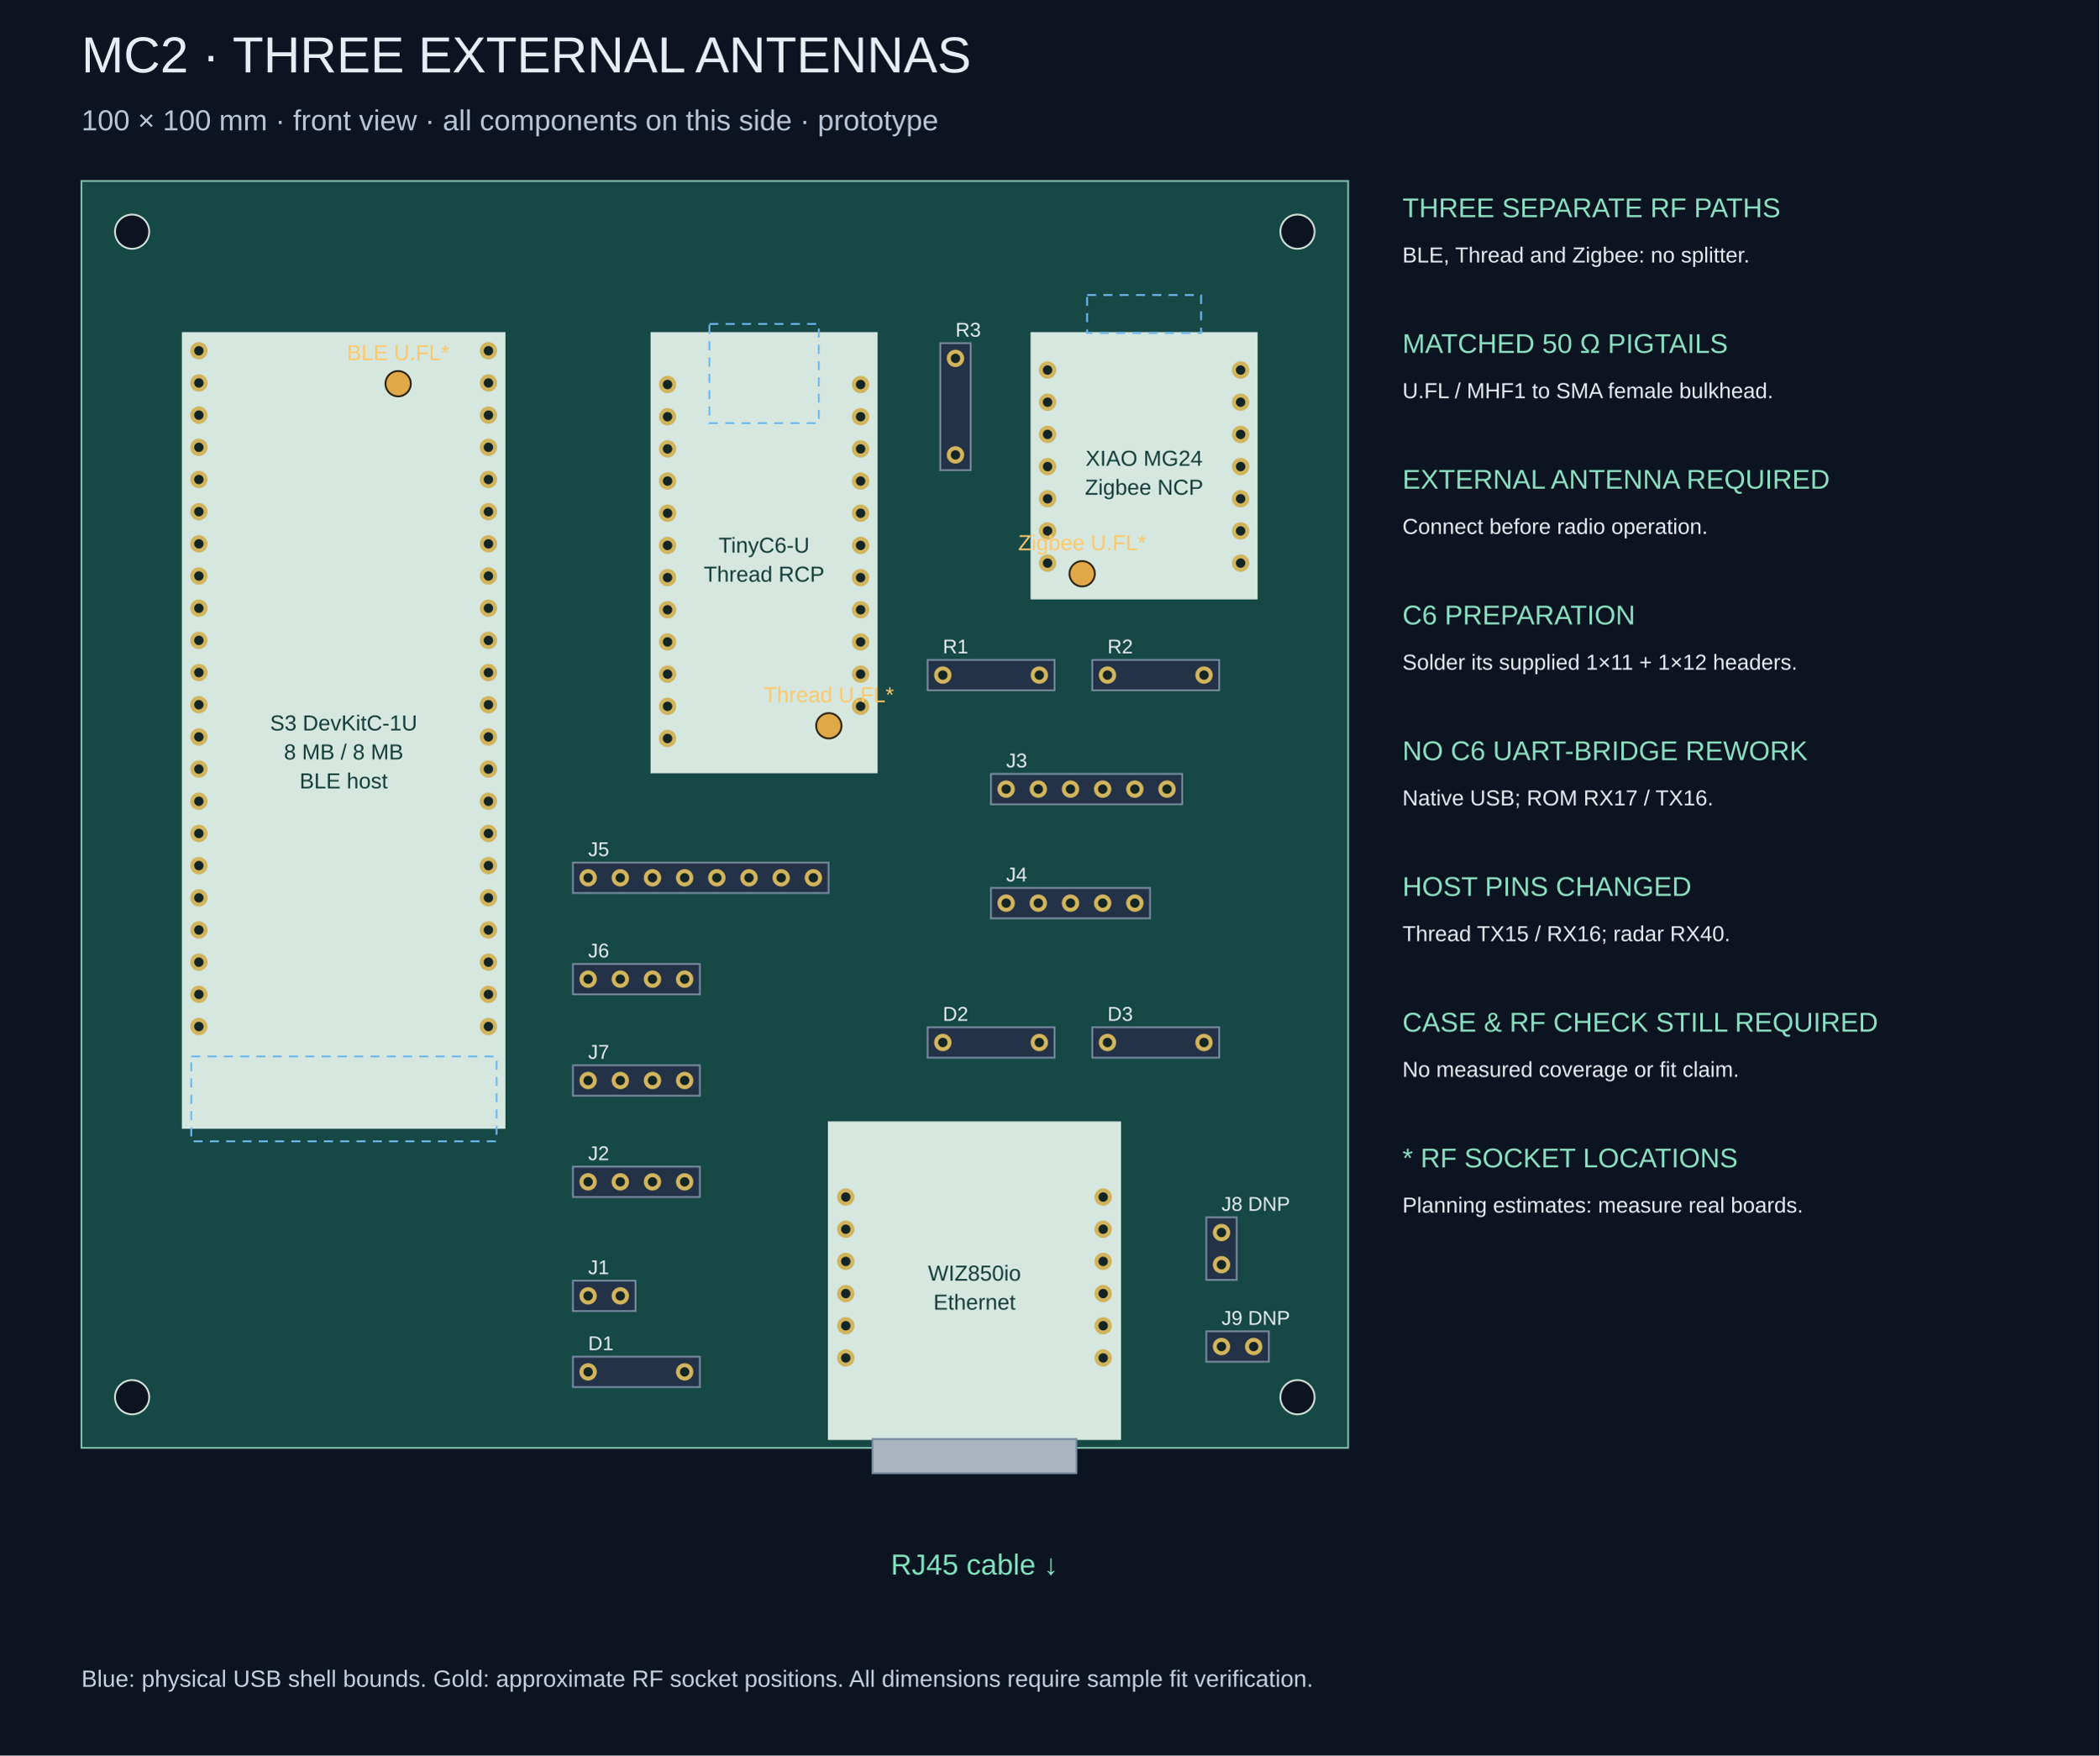
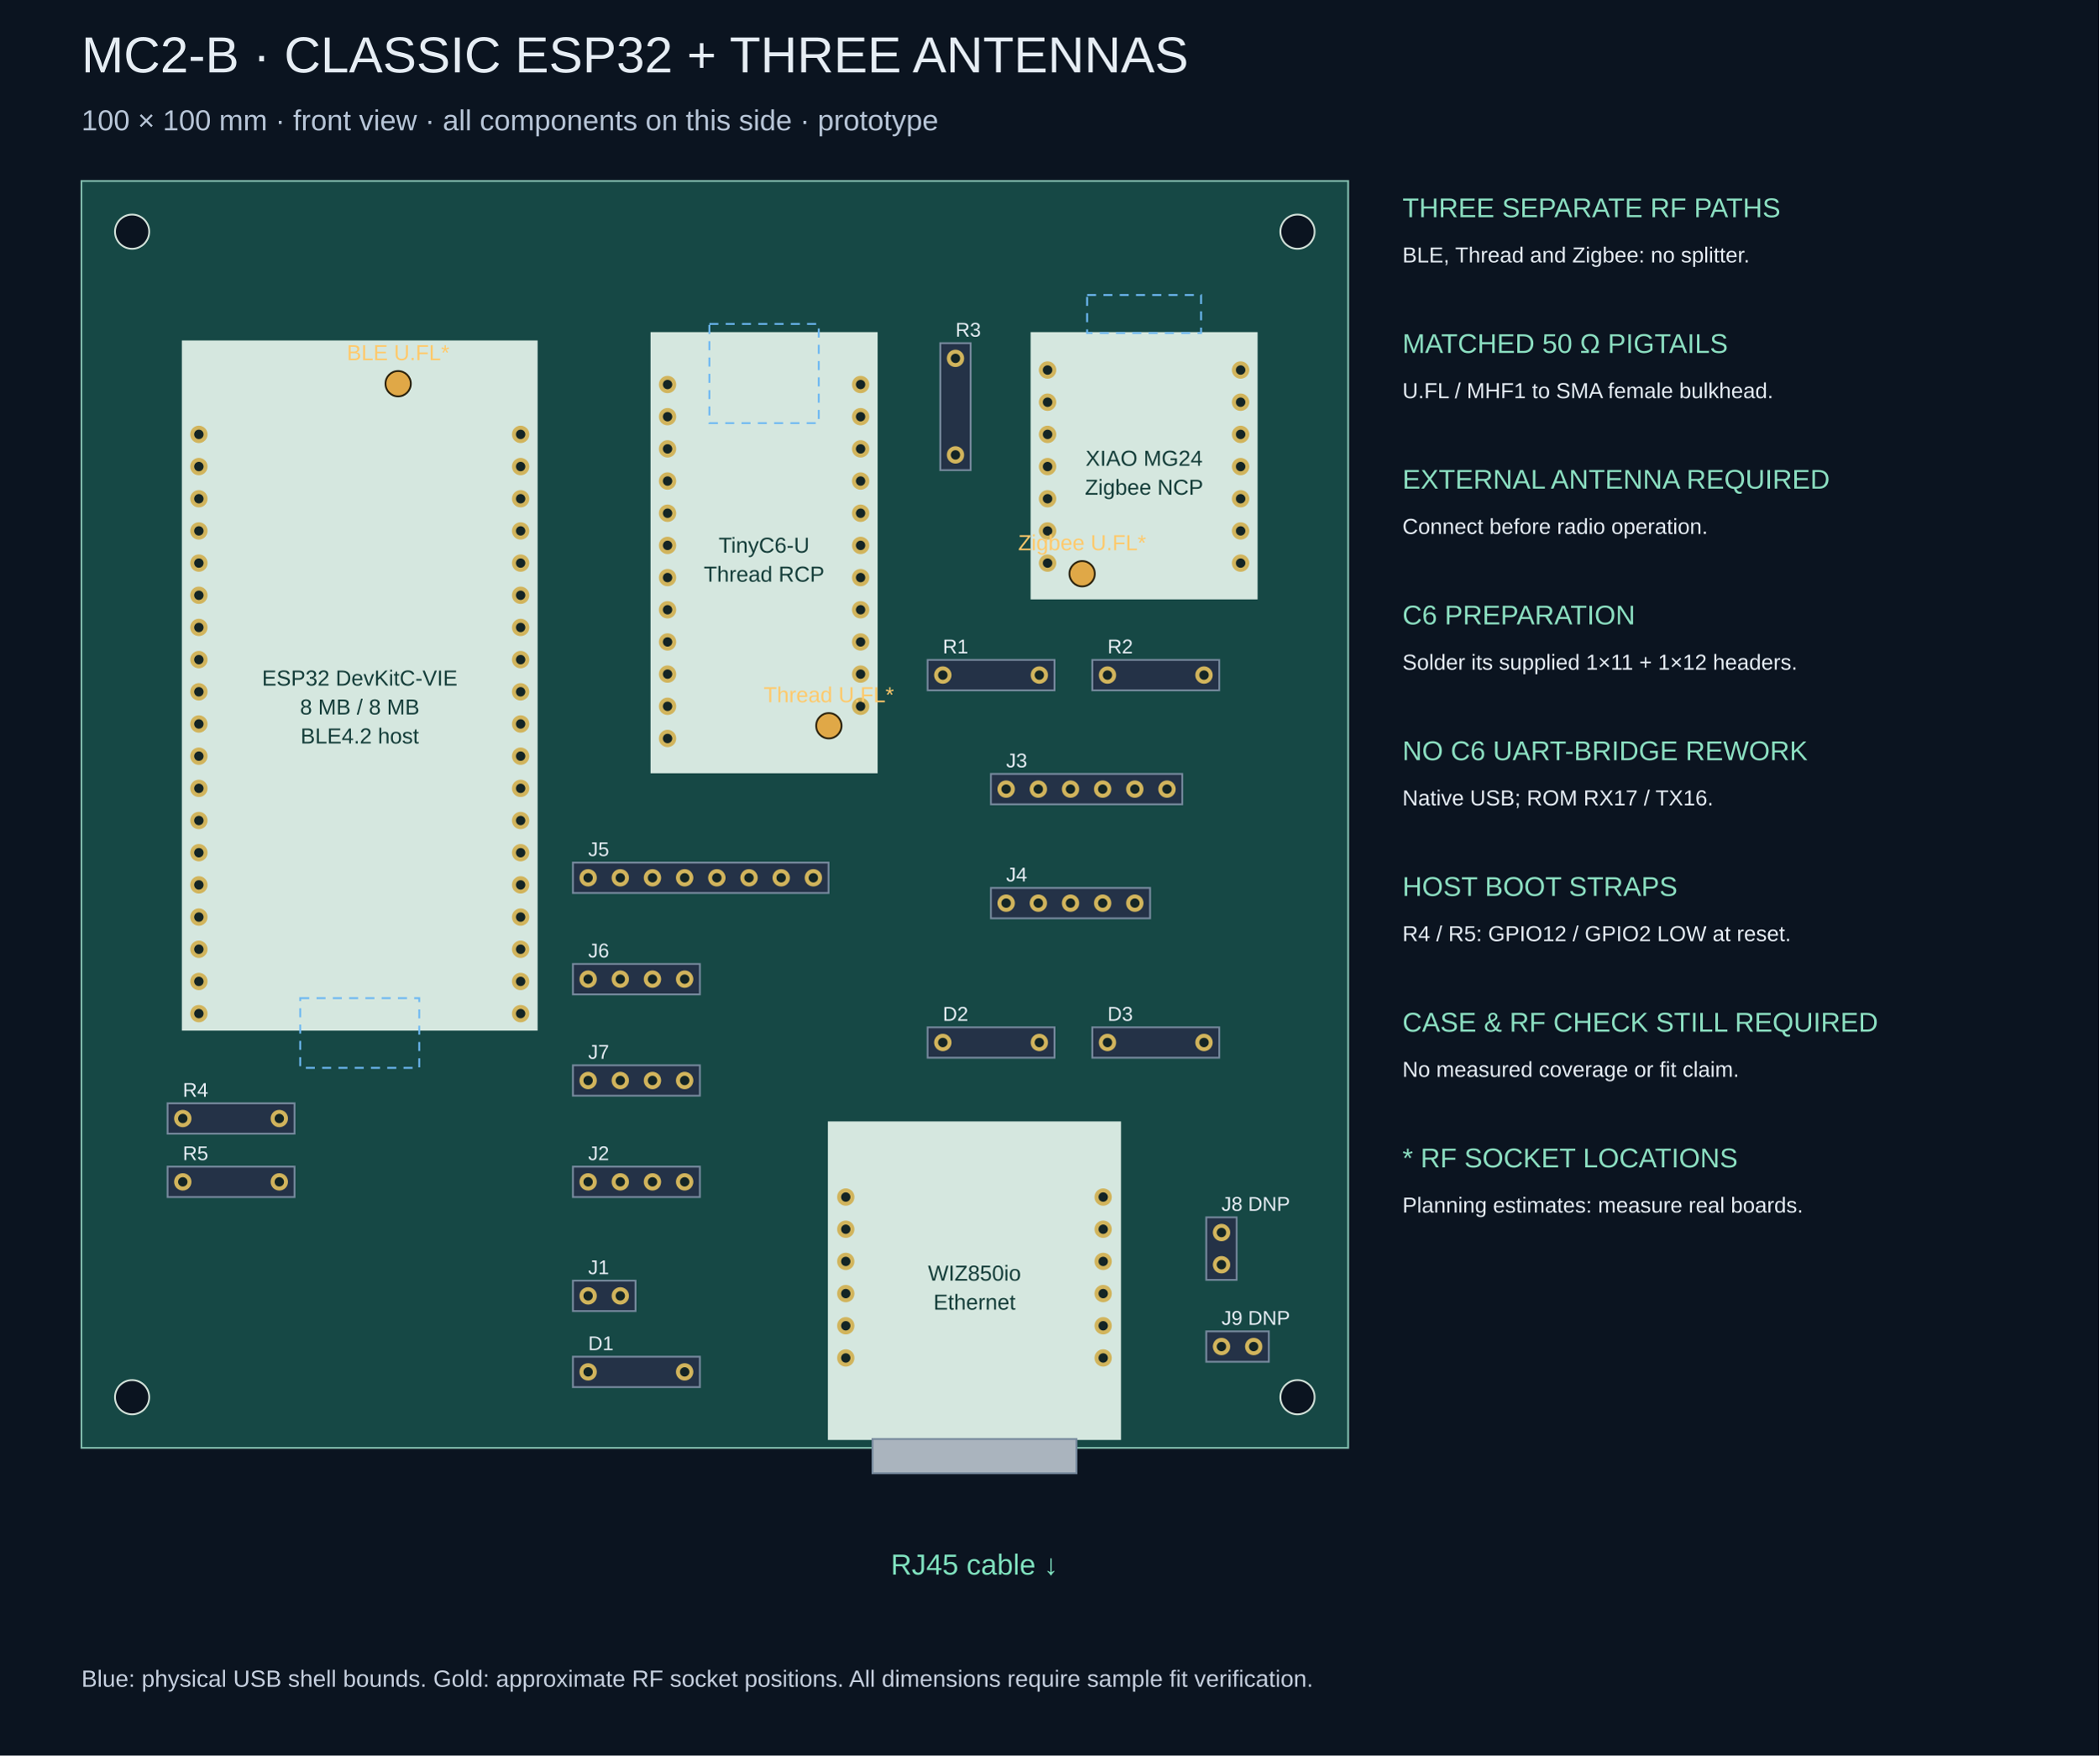
<svg xmlns="http://www.w3.org/2000/svg" width="1160" height="970" viewBox="0 0 1160 970">
  <rect width="100%" height="100%" fill="#0b1420" />
  <style>text{font-family:Arial,sans-serif}</style>
-   <text x="45" y="40" font-size="28" fill="#e6edf4" text-anchor="start">MC2 · THREE EXTERNAL ANTENNAS</text>
+   <text x="45" y="40" font-size="28" fill="#e6edf4" text-anchor="start">MC2-B · CLASSIC ESP32 + THREE ANTENNAS</text>
  <text x="45" y="72" font-size="16" fill="#b8c6d8" text-anchor="start">100 × 100 mm · front view · all components on this side · prototype</text>
  <rect x="45" y="100" width="700" height="700" fill="#164845" stroke="#80bbac" />
  <circle cx="73" cy="128" r="9.45" fill="#0b1420" stroke="#d2e1d9" />
  <circle cx="717" cy="128" r="9.45" fill="#0b1420" stroke="#d2e1d9" />
  <circle cx="73" cy="772" r="9.45" fill="#0b1420" stroke="#d2e1d9" />
  <circle cx="717" cy="772" r="9.45" fill="#0b1420" stroke="#d2e1d9" />
-   <rect x="101.0" y="184.0" width="177.8" height="439.18" fill="#d5e7df" stroke="#d5e7df" />
-   <text x="189.9" y="403.59" font-size="12" fill="#143d39" text-anchor="middle">S3 DevKitC-1U</text>
-   <text x="189.9" y="419.59" font-size="12" fill="#143d39" text-anchor="middle">8 MB / 8 MB</text>
-   <text x="189.9" y="435.59" font-size="12" fill="#143d39" text-anchor="middle">BLE host</text>
-   <circle cx="109.89" cy="193.8" r="4.8" fill="#d1b45c" />
-   <circle cx="109.89" cy="193.8" r="2.6" fill="#142525" />
-   <circle cx="109.89" cy="211.58" r="4.8" fill="#d1b45c" />
-   <circle cx="109.89" cy="211.58" r="2.6" fill="#142525" />
-   <circle cx="109.89" cy="229.36" r="4.8" fill="#d1b45c" />
-   <circle cx="109.89" cy="229.36" r="2.6" fill="#142525" />
-   <circle cx="109.89" cy="247.14" r="4.8" fill="#d1b45c" />
-   <circle cx="109.89" cy="247.14" r="2.6" fill="#142525" />
-   <circle cx="109.89" cy="264.92" r="4.8" fill="#d1b45c" />
-   <circle cx="109.89" cy="264.92" r="2.6" fill="#142525" />
-   <circle cx="109.89" cy="282.7" r="4.8" fill="#d1b45c" />
-   <circle cx="109.89" cy="282.7" r="2.6" fill="#142525" />
-   <circle cx="109.89" cy="300.48" r="4.8" fill="#d1b45c" />
-   <circle cx="109.89" cy="300.48" r="2.6" fill="#142525" />
-   <circle cx="109.89" cy="318.26" r="4.8" fill="#d1b45c" />
-   <circle cx="109.89" cy="318.26" r="2.6" fill="#142525" />
-   <circle cx="109.89" cy="336.04" r="4.8" fill="#d1b45c" />
-   <circle cx="109.89" cy="336.04" r="2.6" fill="#142525" />
-   <circle cx="109.89" cy="353.82" r="4.8" fill="#d1b45c" />
-   <circle cx="109.89" cy="353.82" r="2.6" fill="#142525" />
-   <circle cx="109.89" cy="371.6" r="4.8" fill="#d1b45c" />
-   <circle cx="109.89" cy="371.6" r="2.6" fill="#142525" />
-   <circle cx="109.89" cy="389.38" r="4.8" fill="#d1b45c" />
-   <circle cx="109.89" cy="389.38" r="2.6" fill="#142525" />
-   <circle cx="109.89" cy="407.16" r="4.8" fill="#d1b45c" />
-   <circle cx="109.89" cy="407.16" r="2.6" fill="#142525" />
-   <circle cx="109.89" cy="424.94" r="4.8" fill="#d1b45c" />
-   <circle cx="109.89" cy="424.94" r="2.6" fill="#142525" />
-   <circle cx="109.89" cy="442.72" r="4.8" fill="#d1b45c" />
-   <circle cx="109.89" cy="442.72" r="2.6" fill="#142525" />
-   <circle cx="109.89" cy="460.5" r="4.8" fill="#d1b45c" />
-   <circle cx="109.89" cy="460.5" r="2.6" fill="#142525" />
-   <circle cx="109.89" cy="478.28" r="4.8" fill="#d1b45c" />
-   <circle cx="109.89" cy="478.28" r="2.6" fill="#142525" />
-   <circle cx="109.89" cy="496.06" r="4.8" fill="#d1b45c" />
-   <circle cx="109.89" cy="496.06" r="2.6" fill="#142525" />
-   <circle cx="109.89" cy="513.84" r="4.8" fill="#d1b45c" />
-   <circle cx="109.89" cy="513.84" r="2.6" fill="#142525" />
-   <circle cx="109.89" cy="531.62" r="4.8" fill="#d1b45c" />
-   <circle cx="109.89" cy="531.62" r="2.6" fill="#142525" />
-   <circle cx="109.89" cy="549.4" r="4.8" fill="#d1b45c" />
-   <circle cx="109.89" cy="549.4" r="2.6" fill="#142525" />
-   <circle cx="109.89" cy="567.18" r="4.8" fill="#d1b45c" />
-   <circle cx="109.89" cy="567.18" r="2.6" fill="#142525" />
-   <circle cx="269.91" cy="193.8" r="4.8" fill="#d1b45c" />
-   <circle cx="269.91" cy="193.8" r="2.6" fill="#142525" />
-   <circle cx="269.91" cy="211.58" r="4.8" fill="#d1b45c" />
-   <circle cx="269.91" cy="211.58" r="2.6" fill="#142525" />
-   <circle cx="269.91" cy="229.36" r="4.8" fill="#d1b45c" />
-   <circle cx="269.91" cy="229.36" r="2.6" fill="#142525" />
-   <circle cx="269.91" cy="247.14" r="4.8" fill="#d1b45c" />
-   <circle cx="269.91" cy="247.14" r="2.6" fill="#142525" />
-   <circle cx="269.91" cy="264.92" r="4.8" fill="#d1b45c" />
-   <circle cx="269.91" cy="264.92" r="2.6" fill="#142525" />
-   <circle cx="269.91" cy="282.7" r="4.8" fill="#d1b45c" />
-   <circle cx="269.91" cy="282.7" r="2.6" fill="#142525" />
-   <circle cx="269.91" cy="300.48" r="4.8" fill="#d1b45c" />
-   <circle cx="269.91" cy="300.48" r="2.6" fill="#142525" />
-   <circle cx="269.91" cy="318.26" r="4.8" fill="#d1b45c" />
-   <circle cx="269.91" cy="318.26" r="2.6" fill="#142525" />
-   <circle cx="269.91" cy="336.04" r="4.8" fill="#d1b45c" />
-   <circle cx="269.91" cy="336.04" r="2.6" fill="#142525" />
-   <circle cx="269.91" cy="353.82" r="4.8" fill="#d1b45c" />
-   <circle cx="269.91" cy="353.82" r="2.6" fill="#142525" />
-   <circle cx="269.91" cy="371.6" r="4.8" fill="#d1b45c" />
-   <circle cx="269.91" cy="371.6" r="2.6" fill="#142525" />
-   <circle cx="269.91" cy="389.38" r="4.8" fill="#d1b45c" />
-   <circle cx="269.91" cy="389.38" r="2.6" fill="#142525" />
-   <circle cx="269.91" cy="407.16" r="4.8" fill="#d1b45c" />
-   <circle cx="269.91" cy="407.16" r="2.6" fill="#142525" />
-   <circle cx="269.91" cy="424.94" r="4.8" fill="#d1b45c" />
-   <circle cx="269.91" cy="424.94" r="2.6" fill="#142525" />
-   <circle cx="269.91" cy="442.72" r="4.8" fill="#d1b45c" />
-   <circle cx="269.91" cy="442.72" r="2.6" fill="#142525" />
-   <circle cx="269.91" cy="460.5" r="4.8" fill="#d1b45c" />
-   <circle cx="269.91" cy="460.5" r="2.6" fill="#142525" />
-   <circle cx="269.91" cy="478.28" r="4.8" fill="#d1b45c" />
-   <circle cx="269.91" cy="478.28" r="2.6" fill="#142525" />
-   <circle cx="269.91" cy="496.06" r="4.8" fill="#d1b45c" />
-   <circle cx="269.91" cy="496.06" r="2.6" fill="#142525" />
-   <circle cx="269.91" cy="513.84" r="4.8" fill="#d1b45c" />
-   <circle cx="269.91" cy="513.84" r="2.6" fill="#142525" />
-   <circle cx="269.91" cy="531.62" r="4.8" fill="#d1b45c" />
-   <circle cx="269.91" cy="531.62" r="2.6" fill="#142525" />
-   <circle cx="269.91" cy="549.4" r="4.8" fill="#d1b45c" />
-   <circle cx="269.91" cy="549.4" r="2.6" fill="#142525" />
-   <circle cx="269.91" cy="567.18" r="4.8" fill="#d1b45c" />
-   <circle cx="269.91" cy="567.18" r="2.6" fill="#142525" />
+   <rect x="101.0" y="188.62" width="195.58" height="380.31" fill="#d5e7df" stroke="#d5e7df" />
+   <text x="198.79" y="378.775" font-size="12" fill="#143d39" text-anchor="middle">ESP32 DevKitC-VIE</text>
+   <text x="198.79" y="394.775" font-size="12" fill="#143d39" text-anchor="middle">8 MB / 8 MB</text>
+   <text x="198.79" y="410.775" font-size="12" fill="#143d39" text-anchor="middle">BLE4.2 host</text>
+   <circle cx="109.89" cy="240.0" r="4.8" fill="#d1b45c" />
+   <circle cx="109.89" cy="240.0" r="2.6" fill="#142525" />
+   <circle cx="109.89" cy="257.78" r="4.8" fill="#d1b45c" />
+   <circle cx="109.89" cy="257.78" r="2.6" fill="#142525" />
+   <circle cx="109.89" cy="275.56" r="4.8" fill="#d1b45c" />
+   <circle cx="109.89" cy="275.56" r="2.6" fill="#142525" />
+   <circle cx="109.89" cy="293.34" r="4.8" fill="#d1b45c" />
+   <circle cx="109.89" cy="293.34" r="2.6" fill="#142525" />
+   <circle cx="109.89" cy="311.12" r="4.8" fill="#d1b45c" />
+   <circle cx="109.89" cy="311.12" r="2.6" fill="#142525" />
+   <circle cx="109.89" cy="328.9" r="4.8" fill="#d1b45c" />
+   <circle cx="109.89" cy="328.9" r="2.6" fill="#142525" />
+   <circle cx="109.89" cy="346.68" r="4.8" fill="#d1b45c" />
+   <circle cx="109.89" cy="346.68" r="2.6" fill="#142525" />
+   <circle cx="109.89" cy="364.46" r="4.8" fill="#d1b45c" />
+   <circle cx="109.89" cy="364.46" r="2.6" fill="#142525" />
+   <circle cx="109.89" cy="382.24" r="4.8" fill="#d1b45c" />
+   <circle cx="109.89" cy="382.24" r="2.6" fill="#142525" />
+   <circle cx="109.89" cy="400.02" r="4.8" fill="#d1b45c" />
+   <circle cx="109.89" cy="400.02" r="2.6" fill="#142525" />
+   <circle cx="109.89" cy="417.8" r="4.8" fill="#d1b45c" />
+   <circle cx="109.89" cy="417.8" r="2.6" fill="#142525" />
+   <circle cx="109.89" cy="435.58" r="4.8" fill="#d1b45c" />
+   <circle cx="109.89" cy="435.58" r="2.6" fill="#142525" />
+   <circle cx="109.89" cy="453.36" r="4.8" fill="#d1b45c" />
+   <circle cx="109.89" cy="453.36" r="2.6" fill="#142525" />
+   <circle cx="109.89" cy="471.14" r="4.8" fill="#d1b45c" />
+   <circle cx="109.89" cy="471.14" r="2.6" fill="#142525" />
+   <circle cx="109.89" cy="488.92" r="4.8" fill="#d1b45c" />
+   <circle cx="109.89" cy="488.92" r="2.6" fill="#142525" />
+   <circle cx="109.89" cy="506.7" r="4.8" fill="#d1b45c" />
+   <circle cx="109.89" cy="506.7" r="2.6" fill="#142525" />
+   <circle cx="109.89" cy="524.48" r="4.8" fill="#d1b45c" />
+   <circle cx="109.89" cy="524.48" r="2.6" fill="#142525" />
+   <circle cx="109.89" cy="542.26" r="4.8" fill="#d1b45c" />
+   <circle cx="109.89" cy="542.26" r="2.6" fill="#142525" />
+   <circle cx="109.89" cy="560.04" r="4.8" fill="#d1b45c" />
+   <circle cx="109.89" cy="560.04" r="2.6" fill="#142525" />
+   <circle cx="287.69" cy="240.0" r="4.8" fill="#d1b45c" />
+   <circle cx="287.69" cy="240.0" r="2.6" fill="#142525" />
+   <circle cx="287.69" cy="257.78" r="4.8" fill="#d1b45c" />
+   <circle cx="287.69" cy="257.78" r="2.6" fill="#142525" />
+   <circle cx="287.69" cy="275.56" r="4.8" fill="#d1b45c" />
+   <circle cx="287.69" cy="275.56" r="2.6" fill="#142525" />
+   <circle cx="287.69" cy="293.34" r="4.8" fill="#d1b45c" />
+   <circle cx="287.69" cy="293.34" r="2.6" fill="#142525" />
+   <circle cx="287.69" cy="311.12" r="4.8" fill="#d1b45c" />
+   <circle cx="287.69" cy="311.12" r="2.6" fill="#142525" />
+   <circle cx="287.69" cy="328.9" r="4.8" fill="#d1b45c" />
+   <circle cx="287.69" cy="328.9" r="2.6" fill="#142525" />
+   <circle cx="287.69" cy="346.68" r="4.8" fill="#d1b45c" />
+   <circle cx="287.69" cy="346.68" r="2.6" fill="#142525" />
+   <circle cx="287.69" cy="364.46" r="4.8" fill="#d1b45c" />
+   <circle cx="287.69" cy="364.46" r="2.6" fill="#142525" />
+   <circle cx="287.69" cy="382.24" r="4.8" fill="#d1b45c" />
+   <circle cx="287.69" cy="382.24" r="2.6" fill="#142525" />
+   <circle cx="287.69" cy="400.02" r="4.8" fill="#d1b45c" />
+   <circle cx="287.69" cy="400.02" r="2.6" fill="#142525" />
+   <circle cx="287.69" cy="417.8" r="4.8" fill="#d1b45c" />
+   <circle cx="287.69" cy="417.8" r="2.6" fill="#142525" />
+   <circle cx="287.69" cy="435.58" r="4.8" fill="#d1b45c" />
+   <circle cx="287.69" cy="435.58" r="2.6" fill="#142525" />
+   <circle cx="287.69" cy="453.36" r="4.8" fill="#d1b45c" />
+   <circle cx="287.69" cy="453.36" r="2.6" fill="#142525" />
+   <circle cx="287.69" cy="471.14" r="4.8" fill="#d1b45c" />
+   <circle cx="287.69" cy="471.14" r="2.6" fill="#142525" />
+   <circle cx="287.69" cy="488.92" r="4.8" fill="#d1b45c" />
+   <circle cx="287.69" cy="488.92" r="2.6" fill="#142525" />
+   <circle cx="287.69" cy="506.7" r="4.8" fill="#d1b45c" />
+   <circle cx="287.69" cy="506.7" r="2.6" fill="#142525" />
+   <circle cx="287.69" cy="524.48" r="4.8" fill="#d1b45c" />
+   <circle cx="287.69" cy="524.48" r="2.6" fill="#142525" />
+   <circle cx="287.69" cy="542.26" r="4.8" fill="#d1b45c" />
+   <circle cx="287.69" cy="542.26" r="2.6" fill="#142525" />
+   <circle cx="287.69" cy="560.04" r="4.8" fill="#d1b45c" />
+   <circle cx="287.69" cy="560.04" r="2.6" fill="#142525" />
  <rect x="360.0" y="184.0" width="124.46" height="242.742" fill="#d5e7df" stroke="#d5e7df" />
  <text x="422.23" y="305.371" font-size="12" fill="#143d39" text-anchor="middle">TinyC6-U</text>
  <text x="422.23" y="321.371" font-size="12" fill="#143d39" text-anchor="middle">Thread RCP</text>
  <circle cx="475.57" cy="212.448" r="4.8" fill="#d1b45c" />
  <circle cx="475.57" cy="212.448" r="2.6" fill="#142525" />
  <circle cx="475.57" cy="230.228" r="4.8" fill="#d1b45c" />
  <circle cx="475.57" cy="230.228" r="2.6" fill="#142525" />
  <circle cx="475.57" cy="248.008" r="4.8" fill="#d1b45c" />
  <circle cx="475.57" cy="248.008" r="2.6" fill="#142525" />
  <circle cx="475.57" cy="265.788" r="4.8" fill="#d1b45c" />
  <circle cx="475.57" cy="265.788" r="2.6" fill="#142525" />
  <circle cx="475.57" cy="283.568" r="4.8" fill="#d1b45c" />
  <circle cx="475.57" cy="283.568" r="2.6" fill="#142525" />
  <circle cx="475.57" cy="301.348" r="4.8" fill="#d1b45c" />
  <circle cx="475.57" cy="301.348" r="2.6" fill="#142525" />
  <circle cx="475.57" cy="319.128" r="4.8" fill="#d1b45c" />
  <circle cx="475.57" cy="319.128" r="2.6" fill="#142525" />
  <circle cx="475.57" cy="336.908" r="4.8" fill="#d1b45c" />
  <circle cx="475.57" cy="336.908" r="2.6" fill="#142525" />
  <circle cx="475.57" cy="354.688" r="4.8" fill="#d1b45c" />
  <circle cx="475.57" cy="354.688" r="2.6" fill="#142525" />
  <circle cx="475.57" cy="372.468" r="4.8" fill="#d1b45c" />
  <circle cx="475.57" cy="372.468" r="2.6" fill="#142525" />
  <circle cx="475.57" cy="390.248" r="4.8" fill="#d1b45c" />
  <circle cx="475.57" cy="390.248" r="2.6" fill="#142525" />
  <circle cx="368.89" cy="408.028" r="4.8" fill="#d1b45c" />
  <circle cx="368.89" cy="408.028" r="2.6" fill="#142525" />
  <circle cx="368.89" cy="390.248" r="4.8" fill="#d1b45c" />
  <circle cx="368.89" cy="390.248" r="2.6" fill="#142525" />
  <circle cx="368.89" cy="372.468" r="4.8" fill="#d1b45c" />
  <circle cx="368.89" cy="372.468" r="2.6" fill="#142525" />
  <circle cx="368.89" cy="354.688" r="4.8" fill="#d1b45c" />
  <circle cx="368.89" cy="354.688" r="2.6" fill="#142525" />
  <circle cx="368.89" cy="336.908" r="4.8" fill="#d1b45c" />
  <circle cx="368.89" cy="336.908" r="2.6" fill="#142525" />
  <circle cx="368.89" cy="319.128" r="4.8" fill="#d1b45c" />
  <circle cx="368.89" cy="319.128" r="2.6" fill="#142525" />
  <circle cx="368.89" cy="301.348" r="4.8" fill="#d1b45c" />
  <circle cx="368.89" cy="301.348" r="2.6" fill="#142525" />
  <circle cx="368.89" cy="283.568" r="4.8" fill="#d1b45c" />
  <circle cx="368.89" cy="283.568" r="2.6" fill="#142525" />
  <circle cx="368.89" cy="265.788" r="4.8" fill="#d1b45c" />
  <circle cx="368.89" cy="265.788" r="2.6" fill="#142525" />
  <circle cx="368.89" cy="248.008" r="4.8" fill="#d1b45c" />
  <circle cx="368.89" cy="248.008" r="2.6" fill="#142525" />
  <circle cx="368.89" cy="230.228" r="4.8" fill="#d1b45c" />
  <circle cx="368.89" cy="230.228" r="2.6" fill="#142525" />
  <circle cx="368.89" cy="212.448" r="4.8" fill="#d1b45c" />
  <circle cx="368.89" cy="212.448" r="2.6" fill="#142525" />
  <rect x="570.0" y="184.0" width="124.46" height="146.685" fill="#d5e7df" stroke="#d5e7df" />
  <text x="632.23" y="257.342" font-size="12" fill="#143d39" text-anchor="middle">XIAO MG24</text>
  <text x="632.23" y="273.342" font-size="12" fill="#143d39" text-anchor="middle">Zigbee NCP</text>
  <circle cx="578.89" cy="204.447" r="4.8" fill="#d1b45c" />
  <circle cx="578.89" cy="204.447" r="2.6" fill="#142525" />
  <circle cx="578.89" cy="222.227" r="4.8" fill="#d1b45c" />
  <circle cx="578.89" cy="222.227" r="2.6" fill="#142525" />
  <circle cx="578.89" cy="240.007" r="4.8" fill="#d1b45c" />
  <circle cx="578.89" cy="240.007" r="2.6" fill="#142525" />
  <circle cx="578.89" cy="257.787" r="4.8" fill="#d1b45c" />
  <circle cx="578.89" cy="257.787" r="2.6" fill="#142525" />
  <circle cx="578.89" cy="275.567" r="4.8" fill="#d1b45c" />
  <circle cx="578.89" cy="275.567" r="2.6" fill="#142525" />
  <circle cx="578.89" cy="293.347" r="4.8" fill="#d1b45c" />
  <circle cx="578.89" cy="293.347" r="2.6" fill="#142525" />
  <circle cx="578.89" cy="311.127" r="4.8" fill="#d1b45c" />
  <circle cx="578.89" cy="311.127" r="2.6" fill="#142525" />
  <circle cx="685.57" cy="204.447" r="4.8" fill="#d1b45c" />
  <circle cx="685.57" cy="204.447" r="2.6" fill="#142525" />
  <circle cx="685.57" cy="222.227" r="4.8" fill="#d1b45c" />
  <circle cx="685.57" cy="222.227" r="2.6" fill="#142525" />
  <circle cx="685.57" cy="240.007" r="4.8" fill="#d1b45c" />
  <circle cx="685.57" cy="240.007" r="2.6" fill="#142525" />
  <circle cx="685.57" cy="257.787" r="4.8" fill="#d1b45c" />
  <circle cx="685.57" cy="257.787" r="2.6" fill="#142525" />
  <circle cx="685.57" cy="275.567" r="4.8" fill="#d1b45c" />
  <circle cx="685.57" cy="275.567" r="2.6" fill="#142525" />
  <circle cx="685.57" cy="293.347" r="4.8" fill="#d1b45c" />
  <circle cx="685.57" cy="293.347" r="2.6" fill="#142525" />
  <circle cx="685.57" cy="311.127" r="4.8" fill="#d1b45c" />
  <circle cx="685.57" cy="311.127" r="2.6" fill="#142525" />
  <rect x="458.0" y="620.1" width="161.0" height="175.0" fill="#d5e7df" stroke="#d5e7df" />
  <text x="538.5" y="707.6" font-size="12" fill="#143d39" text-anchor="middle">WIZ850io</text>
  <text x="538.5" y="723.6" font-size="12" fill="#143d39" text-anchor="middle">Ethernet</text>
  <circle cx="609.62" cy="750.3" r="4.8" fill="#d1b45c" />
  <circle cx="609.62" cy="750.3" r="2.6" fill="#142525" />
  <circle cx="609.62" cy="732.52" r="4.8" fill="#d1b45c" />
  <circle cx="609.62" cy="732.52" r="2.6" fill="#142525" />
  <circle cx="609.62" cy="714.74" r="4.8" fill="#d1b45c" />
  <circle cx="609.62" cy="714.74" r="2.6" fill="#142525" />
  <circle cx="609.62" cy="696.96" r="4.8" fill="#d1b45c" />
  <circle cx="609.62" cy="696.96" r="2.6" fill="#142525" />
  <circle cx="609.62" cy="679.18" r="4.8" fill="#d1b45c" />
  <circle cx="609.62" cy="679.18" r="2.6" fill="#142525" />
  <circle cx="609.62" cy="661.4" r="4.8" fill="#d1b45c" />
  <circle cx="609.62" cy="661.4" r="2.6" fill="#142525" />
  <circle cx="467.38" cy="750.3" r="4.8" fill="#d1b45c" />
  <circle cx="467.38" cy="750.3" r="2.6" fill="#142525" />
  <circle cx="467.38" cy="732.52" r="4.8" fill="#d1b45c" />
  <circle cx="467.38" cy="732.52" r="2.6" fill="#142525" />
  <circle cx="467.38" cy="714.74" r="4.8" fill="#d1b45c" />
  <circle cx="467.38" cy="714.74" r="2.6" fill="#142525" />
  <circle cx="467.38" cy="696.96" r="4.8" fill="#d1b45c" />
  <circle cx="467.38" cy="696.96" r="2.6" fill="#142525" />
  <circle cx="467.38" cy="679.18" r="4.8" fill="#d1b45c" />
  <circle cx="467.38" cy="679.18" r="2.6" fill="#142525" />
  <circle cx="467.38" cy="661.4" r="4.8" fill="#d1b45c" />
  <circle cx="467.38" cy="661.4" r="2.6" fill="#142525" />
  <rect x="316.6" y="707.6" width="34.58" height="16.8" fill="#243247" stroke="#76899d" />
  <text x="325.0" y="704.0" font-size="11" fill="#e6edf4" text-anchor="start">J1</text>
  <circle cx="325.0" cy="716.0" r="4.8" fill="#d1b45c" />
  <circle cx="325.0" cy="716.0" r="2.6" fill="#142525" />
  <circle cx="342.78" cy="716.0" r="4.8" fill="#d1b45c" />
  <circle cx="342.78" cy="716.0" r="2.6" fill="#142525" />
  <rect x="316.6" y="644.6" width="70.14" height="16.8" fill="#243247" stroke="#76899d" />
  <text x="325.0" y="641.0" font-size="11" fill="#e6edf4" text-anchor="start">J2</text>
  <circle cx="325.0" cy="653.0" r="4.8" fill="#d1b45c" />
  <circle cx="325.0" cy="653.0" r="2.6" fill="#142525" />
  <circle cx="342.78" cy="653.0" r="4.8" fill="#d1b45c" />
  <circle cx="342.78" cy="653.0" r="2.6" fill="#142525" />
  <circle cx="360.56" cy="653.0" r="4.8" fill="#d1b45c" />
  <circle cx="360.56" cy="653.0" r="2.6" fill="#142525" />
  <circle cx="378.34" cy="653.0" r="4.8" fill="#d1b45c" />
  <circle cx="378.34" cy="653.0" r="2.6" fill="#142525" />
  <rect x="547.6" y="427.6" width="105.7" height="16.8" fill="#243247" stroke="#76899d" />
  <text x="556.0" y="424.0" font-size="11" fill="#e6edf4" text-anchor="start">J3</text>
  <circle cx="556.0" cy="436.0" r="4.8" fill="#d1b45c" />
  <circle cx="556.0" cy="436.0" r="2.6" fill="#142525" />
  <circle cx="573.78" cy="436.0" r="4.8" fill="#d1b45c" />
  <circle cx="573.78" cy="436.0" r="2.6" fill="#142525" />
  <circle cx="591.56" cy="436.0" r="4.8" fill="#d1b45c" />
  <circle cx="591.56" cy="436.0" r="2.6" fill="#142525" />
  <circle cx="609.34" cy="436.0" r="4.8" fill="#d1b45c" />
  <circle cx="609.34" cy="436.0" r="2.6" fill="#142525" />
  <circle cx="627.12" cy="436.0" r="4.8" fill="#d1b45c" />
  <circle cx="627.12" cy="436.0" r="2.6" fill="#142525" />
  <circle cx="644.9" cy="436.0" r="4.8" fill="#d1b45c" />
  <circle cx="644.9" cy="436.0" r="2.6" fill="#142525" />
  <rect x="547.6" y="490.6" width="87.92" height="16.8" fill="#243247" stroke="#76899d" />
  <text x="556.0" y="487.0" font-size="11" fill="#e6edf4" text-anchor="start">J4</text>
  <circle cx="556.0" cy="499.0" r="4.8" fill="#d1b45c" />
  <circle cx="556.0" cy="499.0" r="2.6" fill="#142525" />
  <circle cx="573.78" cy="499.0" r="4.8" fill="#d1b45c" />
  <circle cx="573.78" cy="499.0" r="2.6" fill="#142525" />
  <circle cx="591.56" cy="499.0" r="4.8" fill="#d1b45c" />
  <circle cx="591.56" cy="499.0" r="2.6" fill="#142525" />
  <circle cx="609.34" cy="499.0" r="4.8" fill="#d1b45c" />
  <circle cx="609.34" cy="499.0" r="2.6" fill="#142525" />
  <circle cx="627.12" cy="499.0" r="4.8" fill="#d1b45c" />
  <circle cx="627.12" cy="499.0" r="2.6" fill="#142525" />
  <rect x="316.6" y="476.6" width="141.26" height="16.8" fill="#243247" stroke="#76899d" />
  <text x="325.0" y="473.0" font-size="11" fill="#e6edf4" text-anchor="start">J5</text>
  <circle cx="325.0" cy="485.0" r="4.8" fill="#d1b45c" />
  <circle cx="325.0" cy="485.0" r="2.6" fill="#142525" />
  <circle cx="342.78" cy="485.0" r="4.8" fill="#d1b45c" />
  <circle cx="342.78" cy="485.0" r="2.6" fill="#142525" />
  <circle cx="360.56" cy="485.0" r="4.8" fill="#d1b45c" />
  <circle cx="360.56" cy="485.0" r="2.6" fill="#142525" />
  <circle cx="378.34" cy="485.0" r="4.8" fill="#d1b45c" />
  <circle cx="378.34" cy="485.0" r="2.6" fill="#142525" />
  <circle cx="396.12" cy="485.0" r="4.8" fill="#d1b45c" />
  <circle cx="396.12" cy="485.0" r="2.6" fill="#142525" />
  <circle cx="413.9" cy="485.0" r="4.8" fill="#d1b45c" />
  <circle cx="413.9" cy="485.0" r="2.6" fill="#142525" />
  <circle cx="431.68" cy="485.0" r="4.8" fill="#d1b45c" />
  <circle cx="431.68" cy="485.0" r="2.6" fill="#142525" />
  <circle cx="449.46" cy="485.0" r="4.8" fill="#d1b45c" />
  <circle cx="449.46" cy="485.0" r="2.6" fill="#142525" />
  <rect x="316.6" y="532.6" width="70.14" height="16.8" fill="#243247" stroke="#76899d" />
  <text x="325.0" y="529.0" font-size="11" fill="#e6edf4" text-anchor="start">J6</text>
  <circle cx="325.0" cy="541.0" r="4.8" fill="#d1b45c" />
  <circle cx="325.0" cy="541.0" r="2.6" fill="#142525" />
  <circle cx="342.78" cy="541.0" r="4.8" fill="#d1b45c" />
  <circle cx="342.78" cy="541.0" r="2.6" fill="#142525" />
  <circle cx="360.56" cy="541.0" r="4.8" fill="#d1b45c" />
  <circle cx="360.56" cy="541.0" r="2.6" fill="#142525" />
  <circle cx="378.34" cy="541.0" r="4.8" fill="#d1b45c" />
  <circle cx="378.34" cy="541.0" r="2.6" fill="#142525" />
  <rect x="316.6" y="588.6" width="70.14" height="16.8" fill="#243247" stroke="#76899d" />
  <text x="325.0" y="585.0" font-size="11" fill="#e6edf4" text-anchor="start">J7</text>
  <circle cx="325.0" cy="597.0" r="4.8" fill="#d1b45c" />
  <circle cx="325.0" cy="597.0" r="2.6" fill="#142525" />
  <circle cx="342.78" cy="597.0" r="4.8" fill="#d1b45c" />
  <circle cx="342.78" cy="597.0" r="2.6" fill="#142525" />
  <circle cx="360.56" cy="597.0" r="4.8" fill="#d1b45c" />
  <circle cx="360.56" cy="597.0" r="2.6" fill="#142525" />
  <circle cx="378.34" cy="597.0" r="4.8" fill="#d1b45c" />
  <circle cx="378.34" cy="597.0" r="2.6" fill="#142525" />
  <rect x="316.6" y="749.6" width="70.14" height="16.8" fill="#243247" stroke="#76899d" />
  <text x="325.0" y="746.0" font-size="11" fill="#e6edf4" text-anchor="start">D1</text>
  <circle cx="325.0" cy="758.0" r="4.8" fill="#d1b45c" />
  <circle cx="325.0" cy="758.0" r="2.6" fill="#142525" />
  <circle cx="378.34" cy="758.0" r="4.8" fill="#d1b45c" />
  <circle cx="378.34" cy="758.0" r="2.6" fill="#142525" />
  <rect x="512.6" y="567.6" width="70.14" height="16.8" fill="#243247" stroke="#76899d" />
  <text x="521.0" y="564.0" font-size="11" fill="#e6edf4" text-anchor="start">D2</text>
  <circle cx="521.0" cy="576.0" r="4.8" fill="#d1b45c" />
  <circle cx="521.0" cy="576.0" r="2.6" fill="#142525" />
  <circle cx="574.34" cy="576.0" r="4.8" fill="#d1b45c" />
  <circle cx="574.34" cy="576.0" r="2.6" fill="#142525" />
  <rect x="603.6" y="567.6" width="70.14" height="16.8" fill="#243247" stroke="#76899d" />
  <text x="612.0" y="564.0" font-size="11" fill="#e6edf4" text-anchor="start">D3</text>
  <circle cx="612.0" cy="576.0" r="4.8" fill="#d1b45c" />
  <circle cx="612.0" cy="576.0" r="2.6" fill="#142525" />
  <circle cx="665.34" cy="576.0" r="4.8" fill="#d1b45c" />
  <circle cx="665.34" cy="576.0" r="2.6" fill="#142525" />
  <rect x="512.6" y="364.6" width="70.14" height="16.8" fill="#243247" stroke="#76899d" />
  <text x="521.0" y="361.0" font-size="11" fill="#e6edf4" text-anchor="start">R1</text>
  <circle cx="521.0" cy="373.0" r="4.8" fill="#d1b45c" />
  <circle cx="521.0" cy="373.0" r="2.6" fill="#142525" />
  <circle cx="574.34" cy="373.0" r="4.8" fill="#d1b45c" />
  <circle cx="574.34" cy="373.0" r="2.6" fill="#142525" />
  <rect x="603.6" y="364.6" width="70.14" height="16.8" fill="#243247" stroke="#76899d" />
  <text x="612.0" y="361.0" font-size="11" fill="#e6edf4" text-anchor="start">R2</text>
  <circle cx="612.0" cy="373.0" r="4.8" fill="#d1b45c" />
  <circle cx="612.0" cy="373.0" r="2.6" fill="#142525" />
  <circle cx="665.34" cy="373.0" r="4.8" fill="#d1b45c" />
  <circle cx="665.34" cy="373.0" r="2.6" fill="#142525" />
  <rect x="666.6" y="672.6" width="16.8" height="34.58" fill="#243247" stroke="#76899d" />
  <text x="675.0" y="669.0" font-size="11" fill="#e6edf4" text-anchor="start">J8 DNP</text>
  <circle cx="675.0" cy="681.0" r="4.8" fill="#d1b45c" />
  <circle cx="675.0" cy="681.0" r="2.6" fill="#142525" />
  <circle cx="675.0" cy="698.78" r="4.8" fill="#d1b45c" />
  <circle cx="675.0" cy="698.78" r="2.6" fill="#142525" />
  <rect x="666.6" y="735.6" width="34.58" height="16.8" fill="#243247" stroke="#76899d" />
  <text x="675.0" y="732.0" font-size="11" fill="#e6edf4" text-anchor="start">J9 DNP</text>
  <circle cx="675.0" cy="744.0" r="4.8" fill="#d1b45c" />
  <circle cx="675.0" cy="744.0" r="2.6" fill="#142525" />
  <circle cx="692.78" cy="744.0" r="4.8" fill="#d1b45c" />
  <circle cx="692.78" cy="744.0" r="2.6" fill="#142525" />
  <rect x="519.6" y="189.6" width="16.8" height="70.14" fill="#243247" stroke="#76899d" />
  <text x="528.0" y="186.0" font-size="11" fill="#e6edf4" text-anchor="start">R3</text>
  <circle cx="528.0" cy="198.0" r="4.8" fill="#d1b45c" />
  <circle cx="528.0" cy="198.0" r="2.6" fill="#142525" />
  <circle cx="528.0" cy="251.34" r="4.8" fill="#d1b45c" />
  <circle cx="528.0" cy="251.34" r="2.6" fill="#142525" />
-   <rect x="105.69" y="583.7" width="168.7" height="46.9" fill="none" stroke="#6db8f2" stroke-dasharray="5 4" />
+   <rect x="92.6" y="609.6" width="70.14" height="16.8" fill="#243247" stroke="#76899d" />
+   <text x="101.0" y="606.0" font-size="11" fill="#e6edf4" text-anchor="start">R4</text>
+   <circle cx="101.0" cy="618.0" r="4.8" fill="#d1b45c" />
+   <circle cx="101.0" cy="618.0" r="2.6" fill="#142525" />
+   <circle cx="154.34" cy="618.0" r="4.8" fill="#d1b45c" />
+   <circle cx="154.34" cy="618.0" r="2.6" fill="#142525" />
+   <rect x="92.6" y="644.6" width="70.14" height="16.8" fill="#243247" stroke="#76899d" />
+   <text x="101.0" y="641.0" font-size="11" fill="#e6edf4" text-anchor="start">R5</text>
+   <circle cx="101.0" cy="653.0" r="4.8" fill="#d1b45c" />
+   <circle cx="101.0" cy="653.0" r="2.6" fill="#142525" />
+   <circle cx="154.34" cy="653.0" r="4.8" fill="#d1b45c" />
+   <circle cx="154.34" cy="653.0" r="2.6" fill="#142525" />
+   <rect x="165.89" y="551.5" width="65.8" height="38.5" fill="none" stroke="#6db8f2" stroke-dasharray="5 4" />
  <rect x="391.99" y="178.974" width="60.48" height="54.796" fill="none" stroke="#6db8f2" stroke-dasharray="5 4" />
  <rect x="600.73" y="163.0" width="63.0" height="21.0" fill="none" stroke="#6db8f2" stroke-dasharray="5 4" />
  <circle cx="220" cy="212" r="7" fill="#e0a847" stroke="#29200b" />
  <text x="220" y="199" font-size="12" fill="#ffc96a" text-anchor="middle">BLE U.FL*</text>
  <circle cx="458" cy="401" r="7" fill="#e0a847" stroke="#29200b" />
  <text x="458" y="388" font-size="12" fill="#ffc96a" text-anchor="middle">Thread U.FL*</text>
  <circle cx="598" cy="317" r="7" fill="#e0a847" stroke="#29200b" />
  <text x="598" y="304" font-size="12" fill="#ffc96a" text-anchor="middle">Zigbee U.FL*</text>
  <rect x="482.15" y="795.1" width="112.7" height="18.9" fill="#aab4be" stroke="#76899d" />
  <text x="538.5" y="870" font-size="16" fill="#80e2bf" text-anchor="middle">RJ45 cable ↓</text>
  <text x="775" y="120" font-size="15" fill="#8ce0c2" text-anchor="start">THREE SEPARATE RF PATHS</text>
  <text x="775" y="145" font-size="12" fill="#e6edf4" text-anchor="start">BLE, Thread and Zigbee: no splitter.</text>
  <text x="775" y="195" font-size="15" fill="#8ce0c2" text-anchor="start">MATCHED 50 Ω PIGTAILS</text>
  <text x="775" y="220" font-size="12" fill="#e6edf4" text-anchor="start">U.FL / MHF1 to SMA female bulkhead.</text>
  <text x="775" y="270" font-size="15" fill="#8ce0c2" text-anchor="start">EXTERNAL ANTENNA REQUIRED</text>
  <text x="775" y="295" font-size="12" fill="#e6edf4" text-anchor="start">Connect before radio operation.</text>
  <text x="775" y="345" font-size="15" fill="#8ce0c2" text-anchor="start">C6 PREPARATION</text>
  <text x="775" y="370" font-size="12" fill="#e6edf4" text-anchor="start">Solder its supplied 1×11 + 1×12 headers.</text>
  <text x="775" y="420" font-size="15" fill="#8ce0c2" text-anchor="start">NO C6 UART-BRIDGE REWORK</text>
  <text x="775" y="445" font-size="12" fill="#e6edf4" text-anchor="start">Native USB; ROM RX17 / TX16.</text>
-   <text x="775" y="495" font-size="15" fill="#8ce0c2" text-anchor="start">HOST PINS CHANGED</text>
-   <text x="775" y="520" font-size="12" fill="#e6edf4" text-anchor="start">Thread TX15 / RX16; radar RX40.</text>
+   <text x="775" y="495" font-size="15" fill="#8ce0c2" text-anchor="start">HOST BOOT STRAPS</text>
+   <text x="775" y="520" font-size="12" fill="#e6edf4" text-anchor="start">R4 / R5: GPIO12 / GPIO2 LOW at reset.</text>
  <text x="775" y="570" font-size="15" fill="#8ce0c2" text-anchor="start">CASE &amp; RF CHECK STILL REQUIRED</text>
  <text x="775" y="595" font-size="12" fill="#e6edf4" text-anchor="start">No measured coverage or fit claim.</text>
  <text x="775" y="645" font-size="15" fill="#8ce0c2" text-anchor="start">* RF SOCKET LOCATIONS</text>
  <text x="775" y="670" font-size="12" fill="#e6edf4" text-anchor="start">Planning estimates: measure real boards.</text>
  <text x="45" y="932" font-size="13" fill="#c6d0df" text-anchor="start">Blue: physical USB shell bounds. Gold: approximate RF socket positions. All dimensions require sample fit verification.</text>
</svg>
